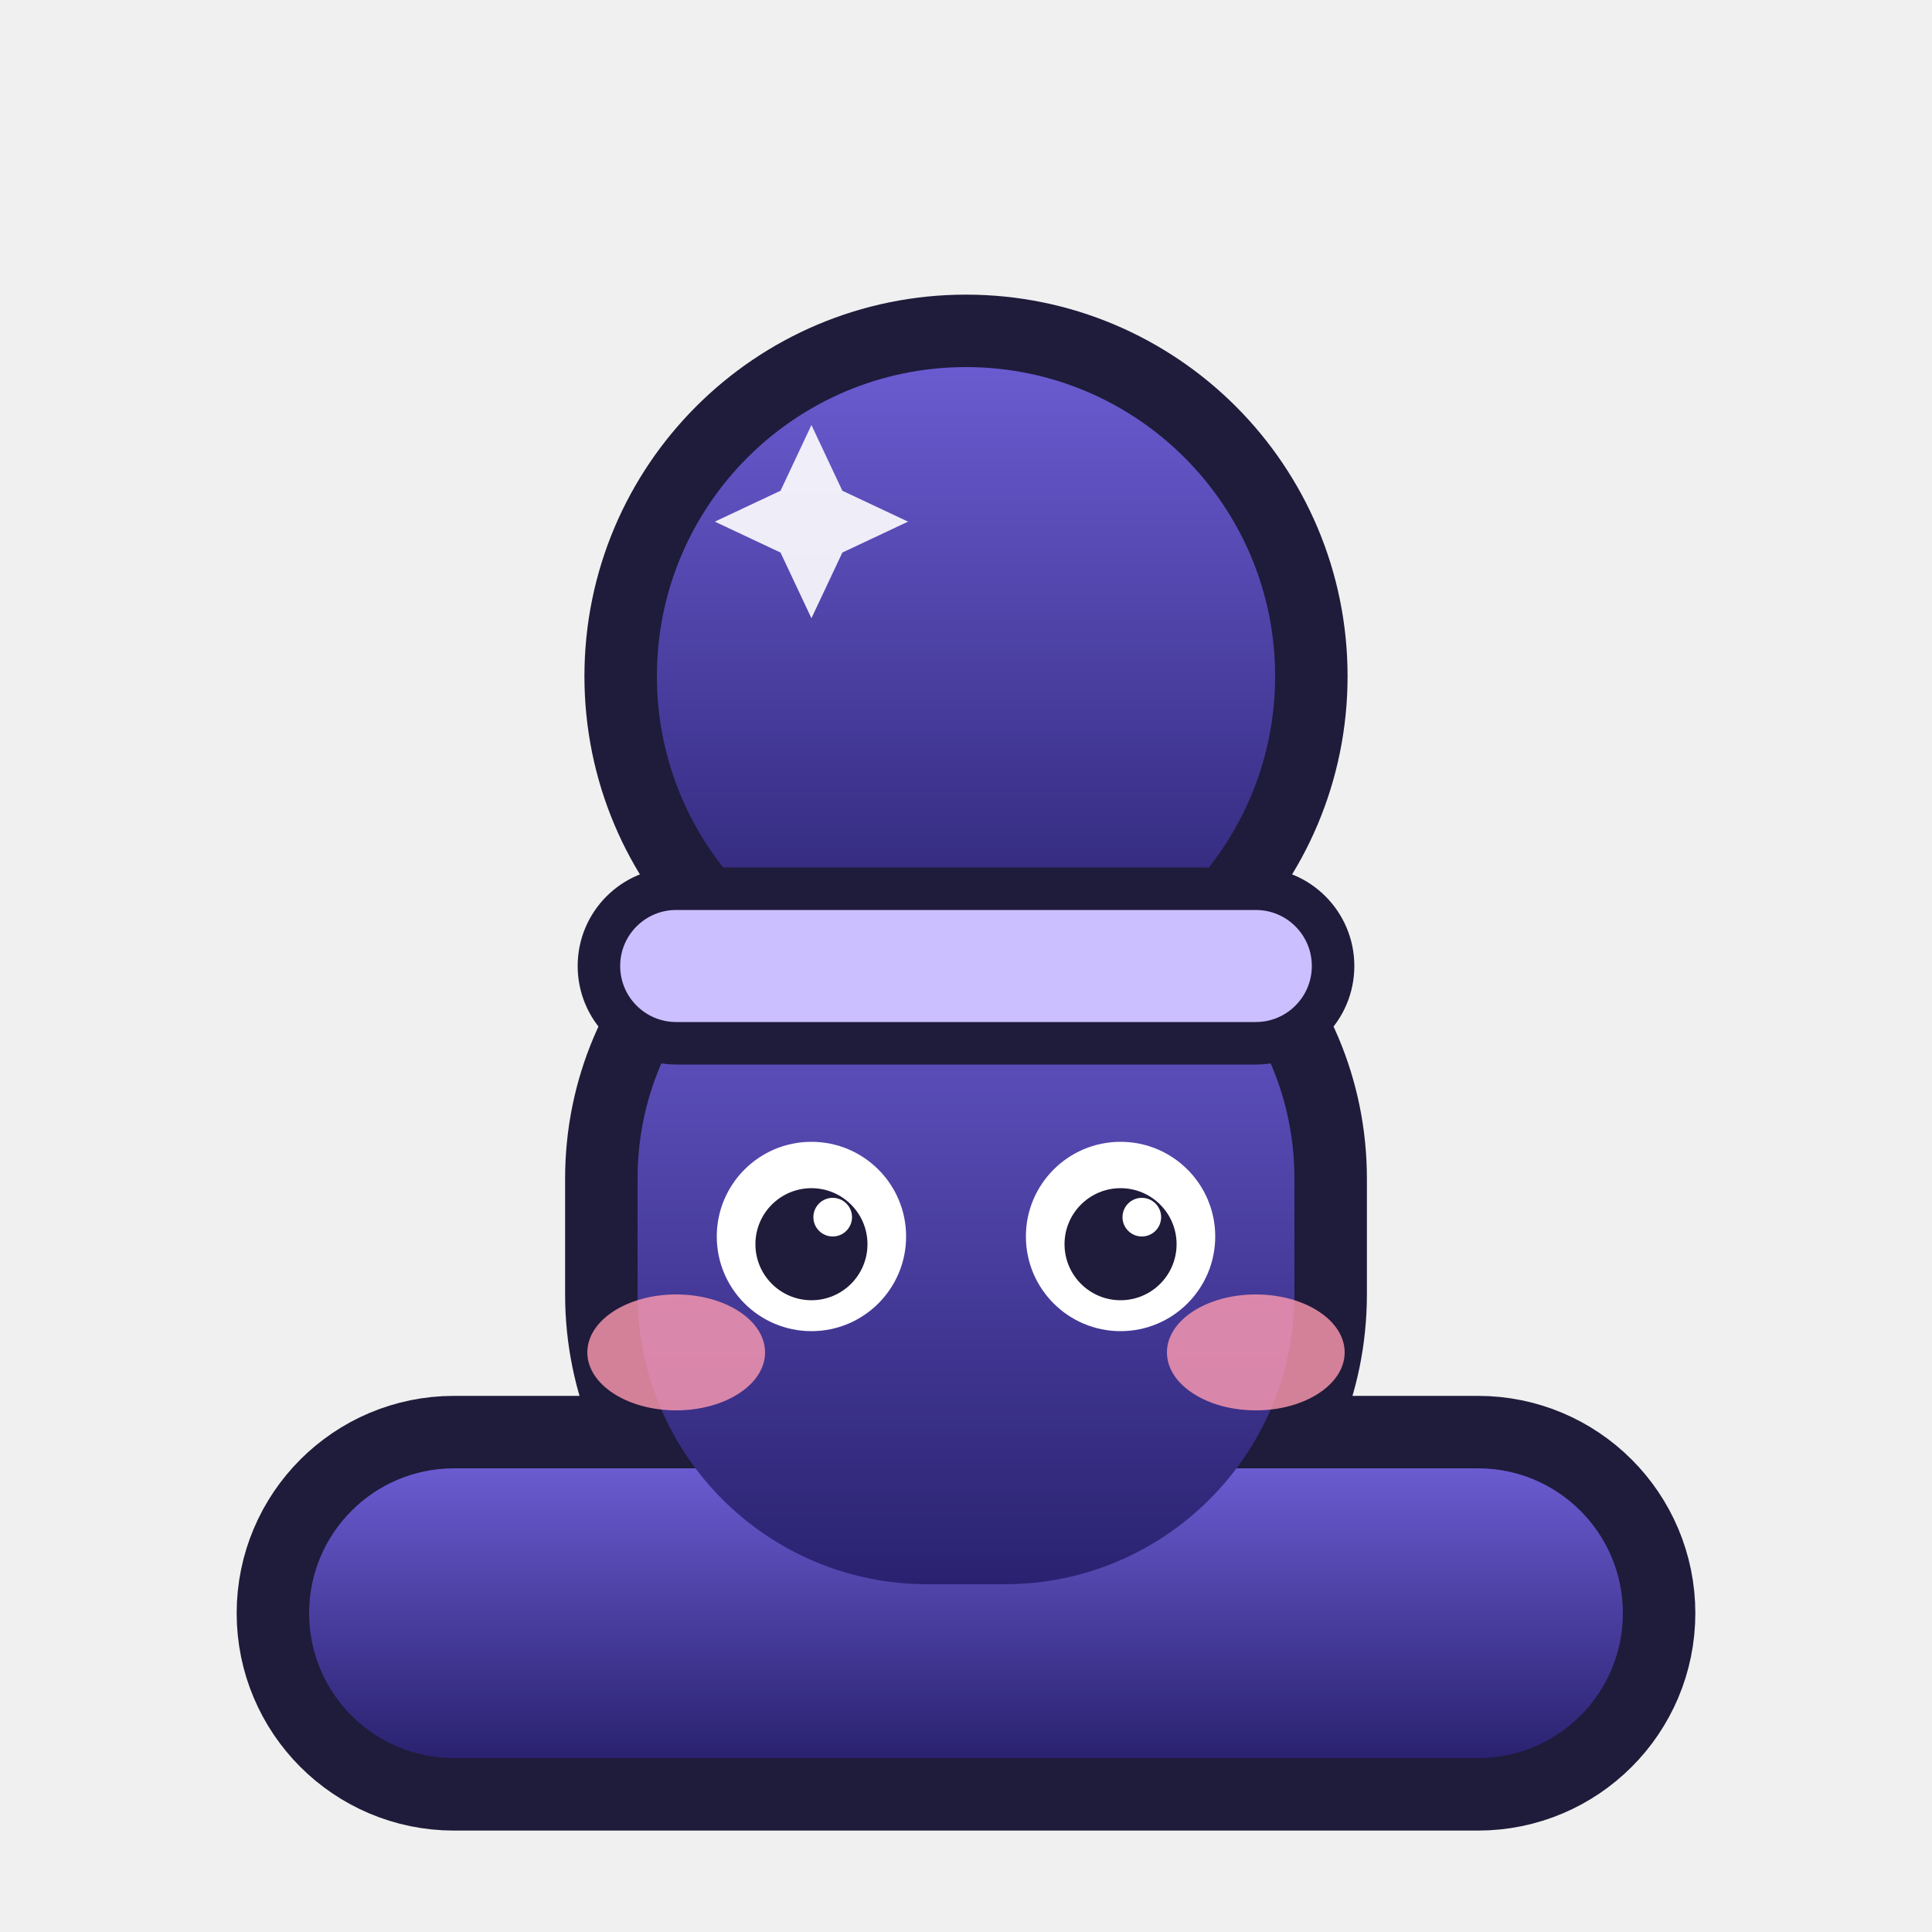
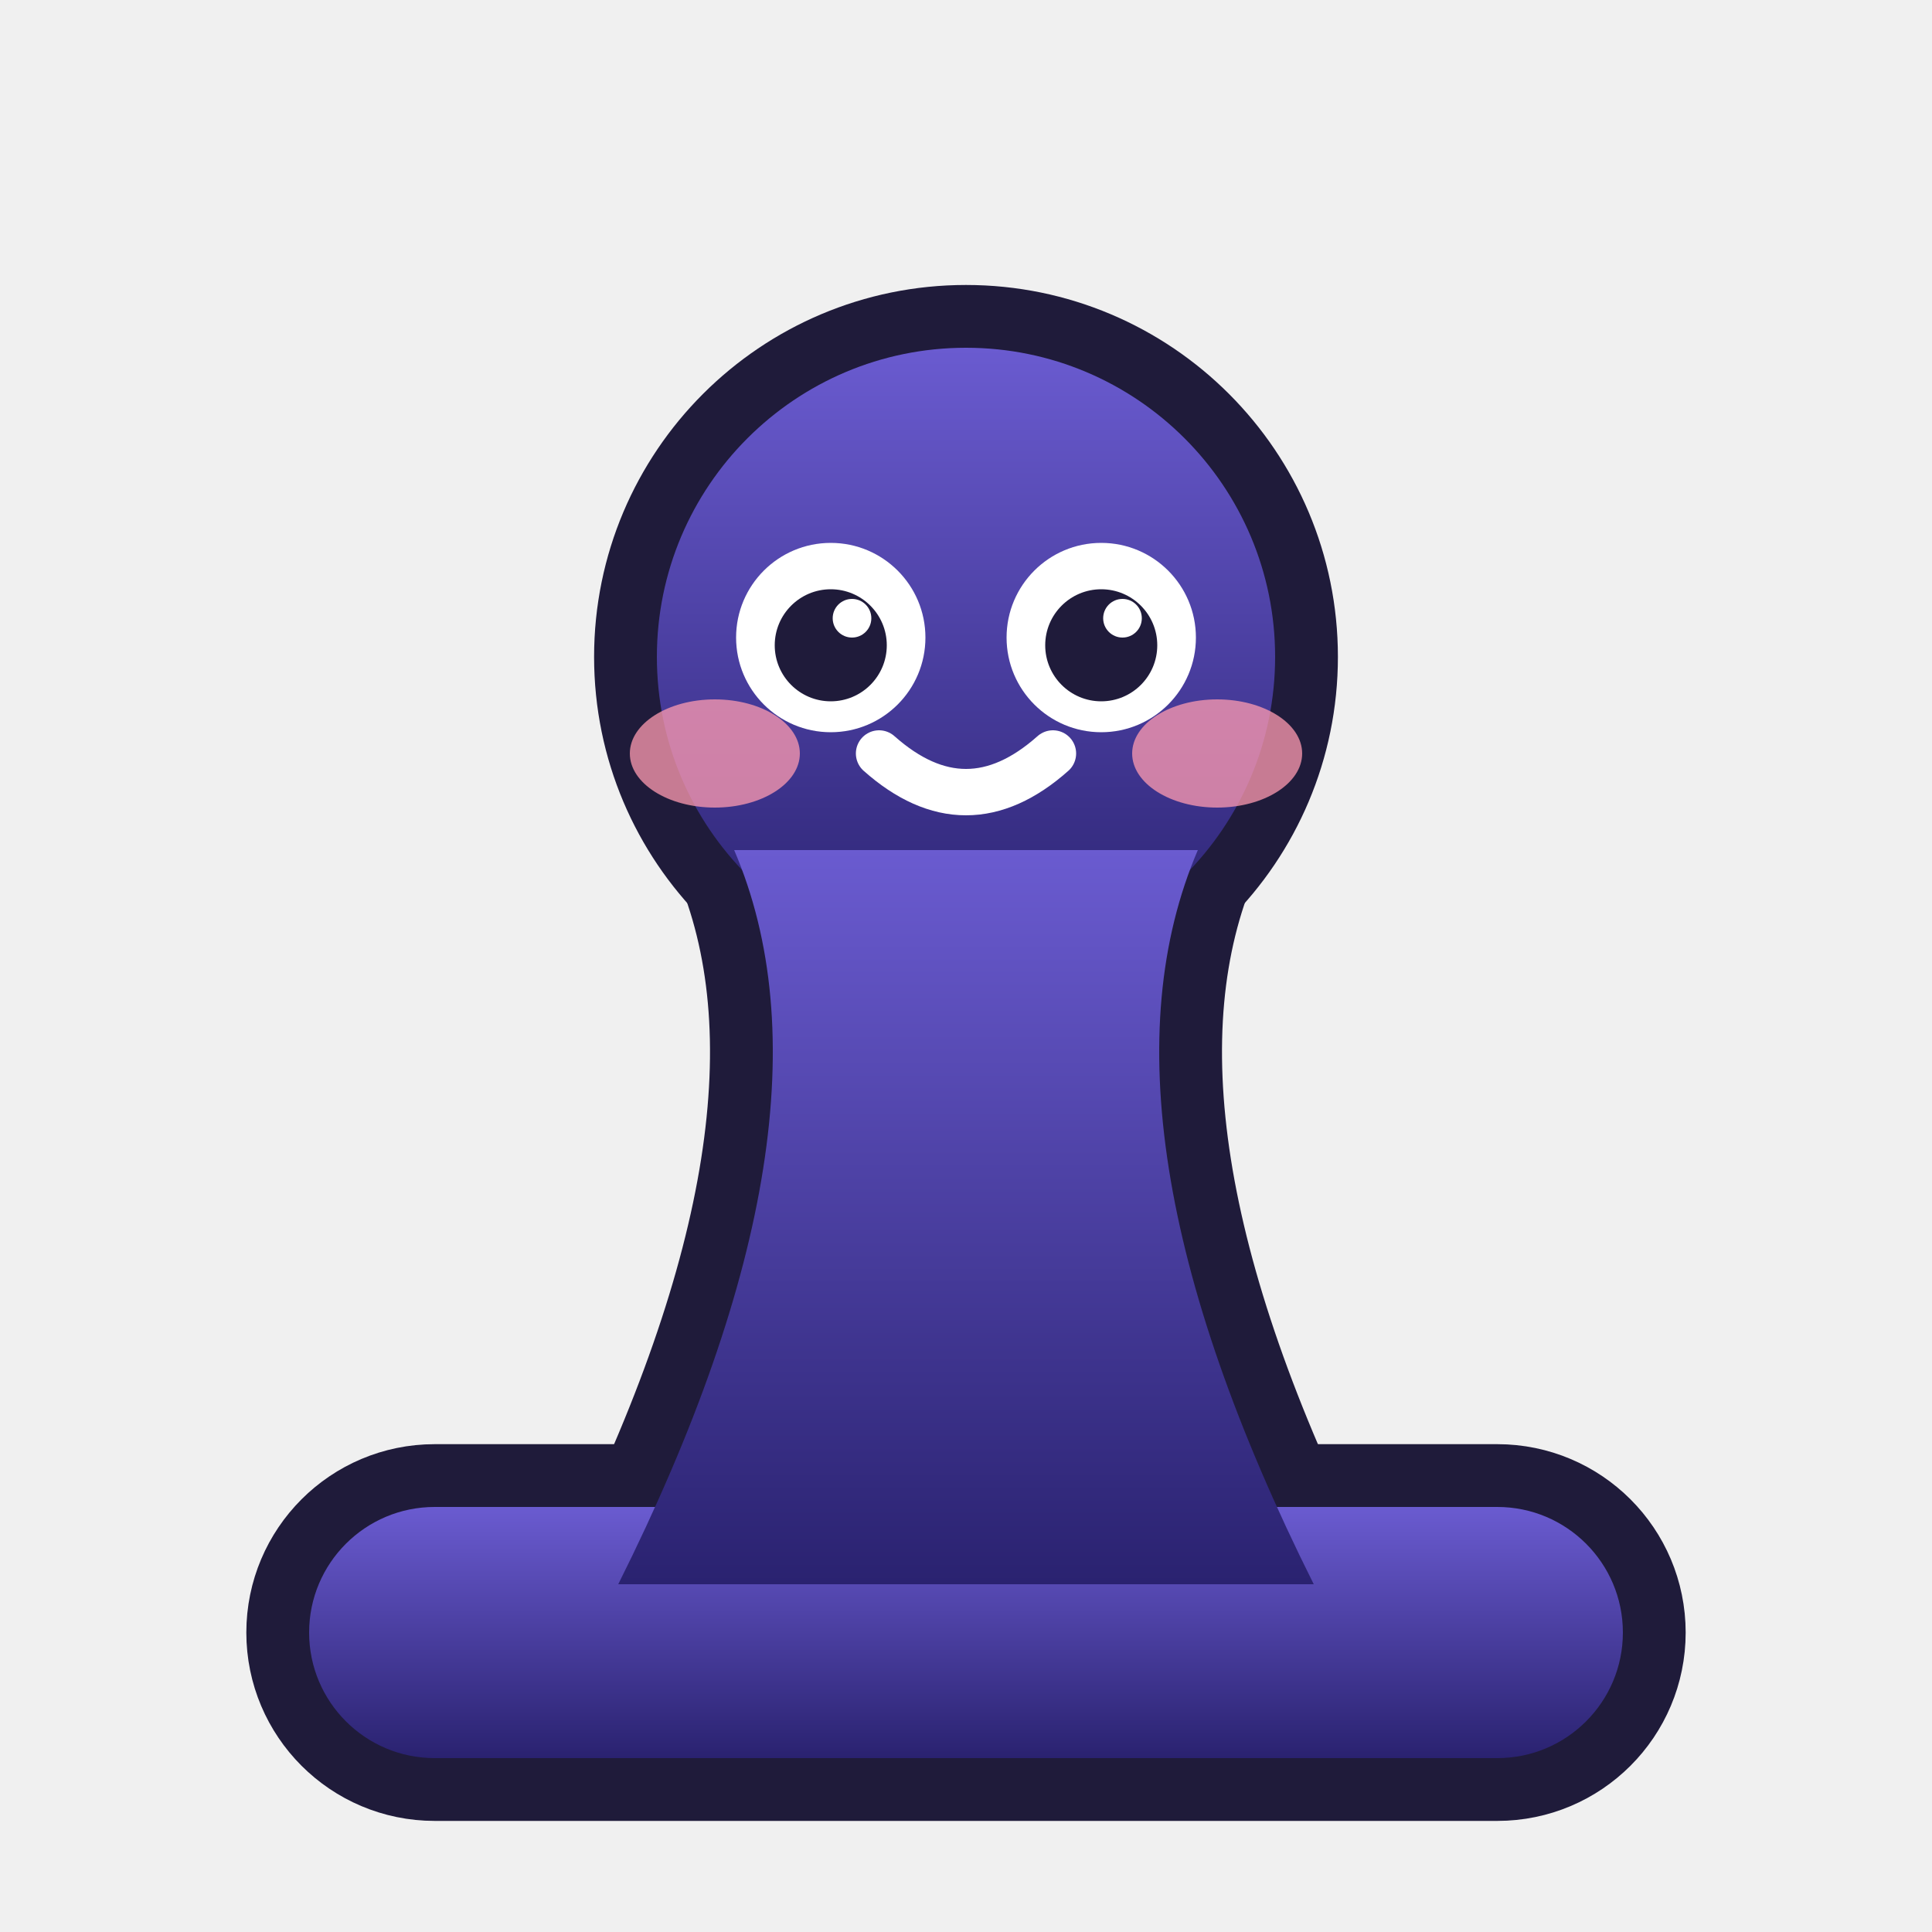
<svg xmlns="http://www.w3.org/2000/svg" xmlns:xlink="http://www.w3.org/1999/xlink" viewBox="0 0 100 100" width="100" height="100">
  <defs>
    <g id="sbp">
-       <rect x="16" y="76" width="68" height="15" rx="7.5" />
-       <rect x="33" y="46" width="34" height="36" rx="15" />
-       <circle cx="50" cy="35" r="16" />
+       <rect x="16" y="78" width="68" height="13" rx="6.5" />
+       <circle cx="50" cy="34" r="16" />
+       <path d="M38 44 Q44 58 32 82 H68 Q56 58 62 44Z" />
    </g>
    <linearGradient id="gbp" x1="0" y1="0" x2="0" y2="1">
      <stop offset="0" stop-color="#6a5bd0" />
      <stop offset="1" stop-color="#2a2270" />
    </linearGradient>
    <clipPath id="cbp">
      <use xlink:href="#sbp" />
    </clipPath>
  </defs>
-   <use xlink:href="#sbp" fill="#1f1b3a" stroke="#1f1b3a" stroke-width="7.5" stroke-linejoin="round" />
+   <use xlink:href="#sbp" fill="#1f1b3a" stroke="#1f1b3a" stroke-width="6.5" stroke-linejoin="round" />
  <use xlink:href="#sbp" fill="url(#gbp)" />
  <g clip-path="url(#cbp)">
    <ellipse cx="36" cy="36" rx="16" ry="32" transform="rotate(-18 36 36)" fill="#fff" opacity="0.096" />
-     <rect x="0" y="76" width="100" height="24" fill="#1f1b3a" opacity="0.14" />
-     <rect x="62" y="0" width="38" height="100" fill="#1f1b3a" opacity="0.07" />
  </g>
-   <rect x="31" y="46" width="38" height="8" rx="4" fill="#cbbfff" stroke="#1f1b3a" stroke-width="2.2" />
-   <path d="M42 22 L43.6 25.4 L47 27 L43.6 28.6 L42 32 L40.4 28.6 L37 27 L40.4 25.4Z" fill="#fff" opacity="0.9" />
-   <circle cx="42" cy="64" r="4.9" fill="#ffffff" />
-   <circle cx="42" cy="64.4" r="2.9" fill="#1f1b3a" />
-   <circle cx="43.1" cy="63" r="1" fill="#fff" />
-   <circle cx="58" cy="64" r="4.9" fill="#ffffff" />
-   <circle cx="58" cy="64.4" r="2.9" fill="#1f1b3a" />
-   <circle cx="59.1" cy="63" r="1" fill="#fff" />
-   <ellipse cx="35" cy="70" rx="4.6" ry="3" fill="#ff9bb0" opacity="0.8" />
-   <ellipse cx="65" cy="70" rx="4.6" ry="3" fill="#ff9bb0" opacity="0.8" />
+   <circle cx="43" cy="33" r="4.9" fill="#ffffff" />
+   <circle cx="43" cy="33.4" r="2.9" fill="#1f1b3a" />
+   <circle cx="44.1" cy="32" r="1" fill="#fff" />
+   <circle cx="57" cy="33" r="4.9" fill="#ffffff" />
+   <circle cx="57" cy="33.4" r="2.9" fill="#1f1b3a" />
+   <circle cx="58.1" cy="32" r="1" fill="#fff" />
+   <ellipse cx="37" cy="39" rx="4.4" ry="2.8" fill="#ff9bb0" opacity="0.75" />
+   <ellipse cx="63" cy="39" rx="4.4" ry="2.8" fill="#ff9bb0" opacity="0.75" />
+   <path d="M45.5 39 Q50 43 54.5 39" stroke="#ffffff" stroke-width="2.4" stroke-linecap="round" fill="none" />
</svg>
